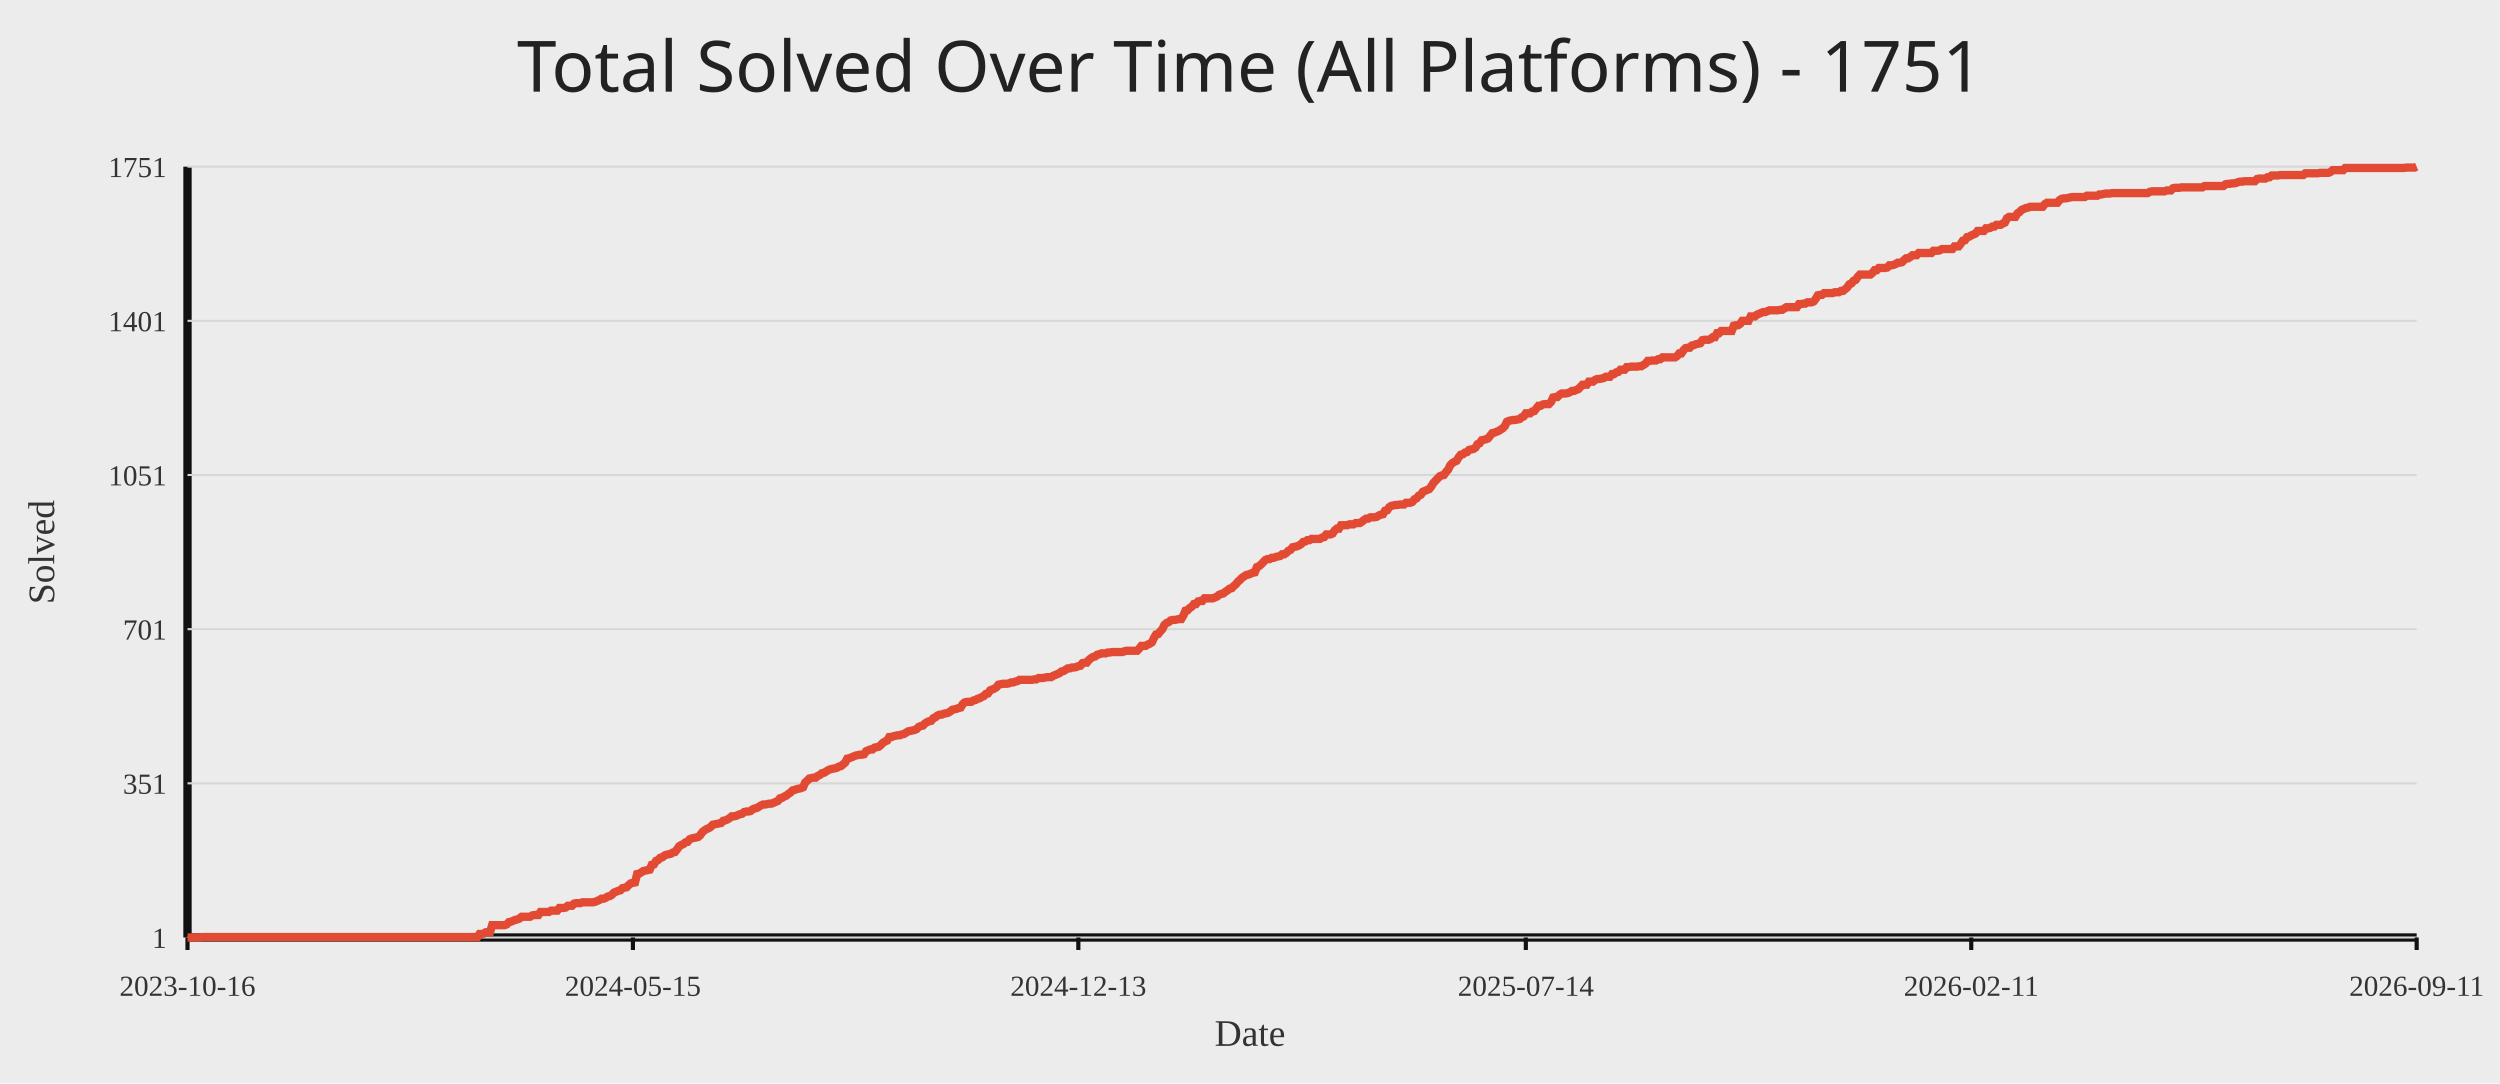
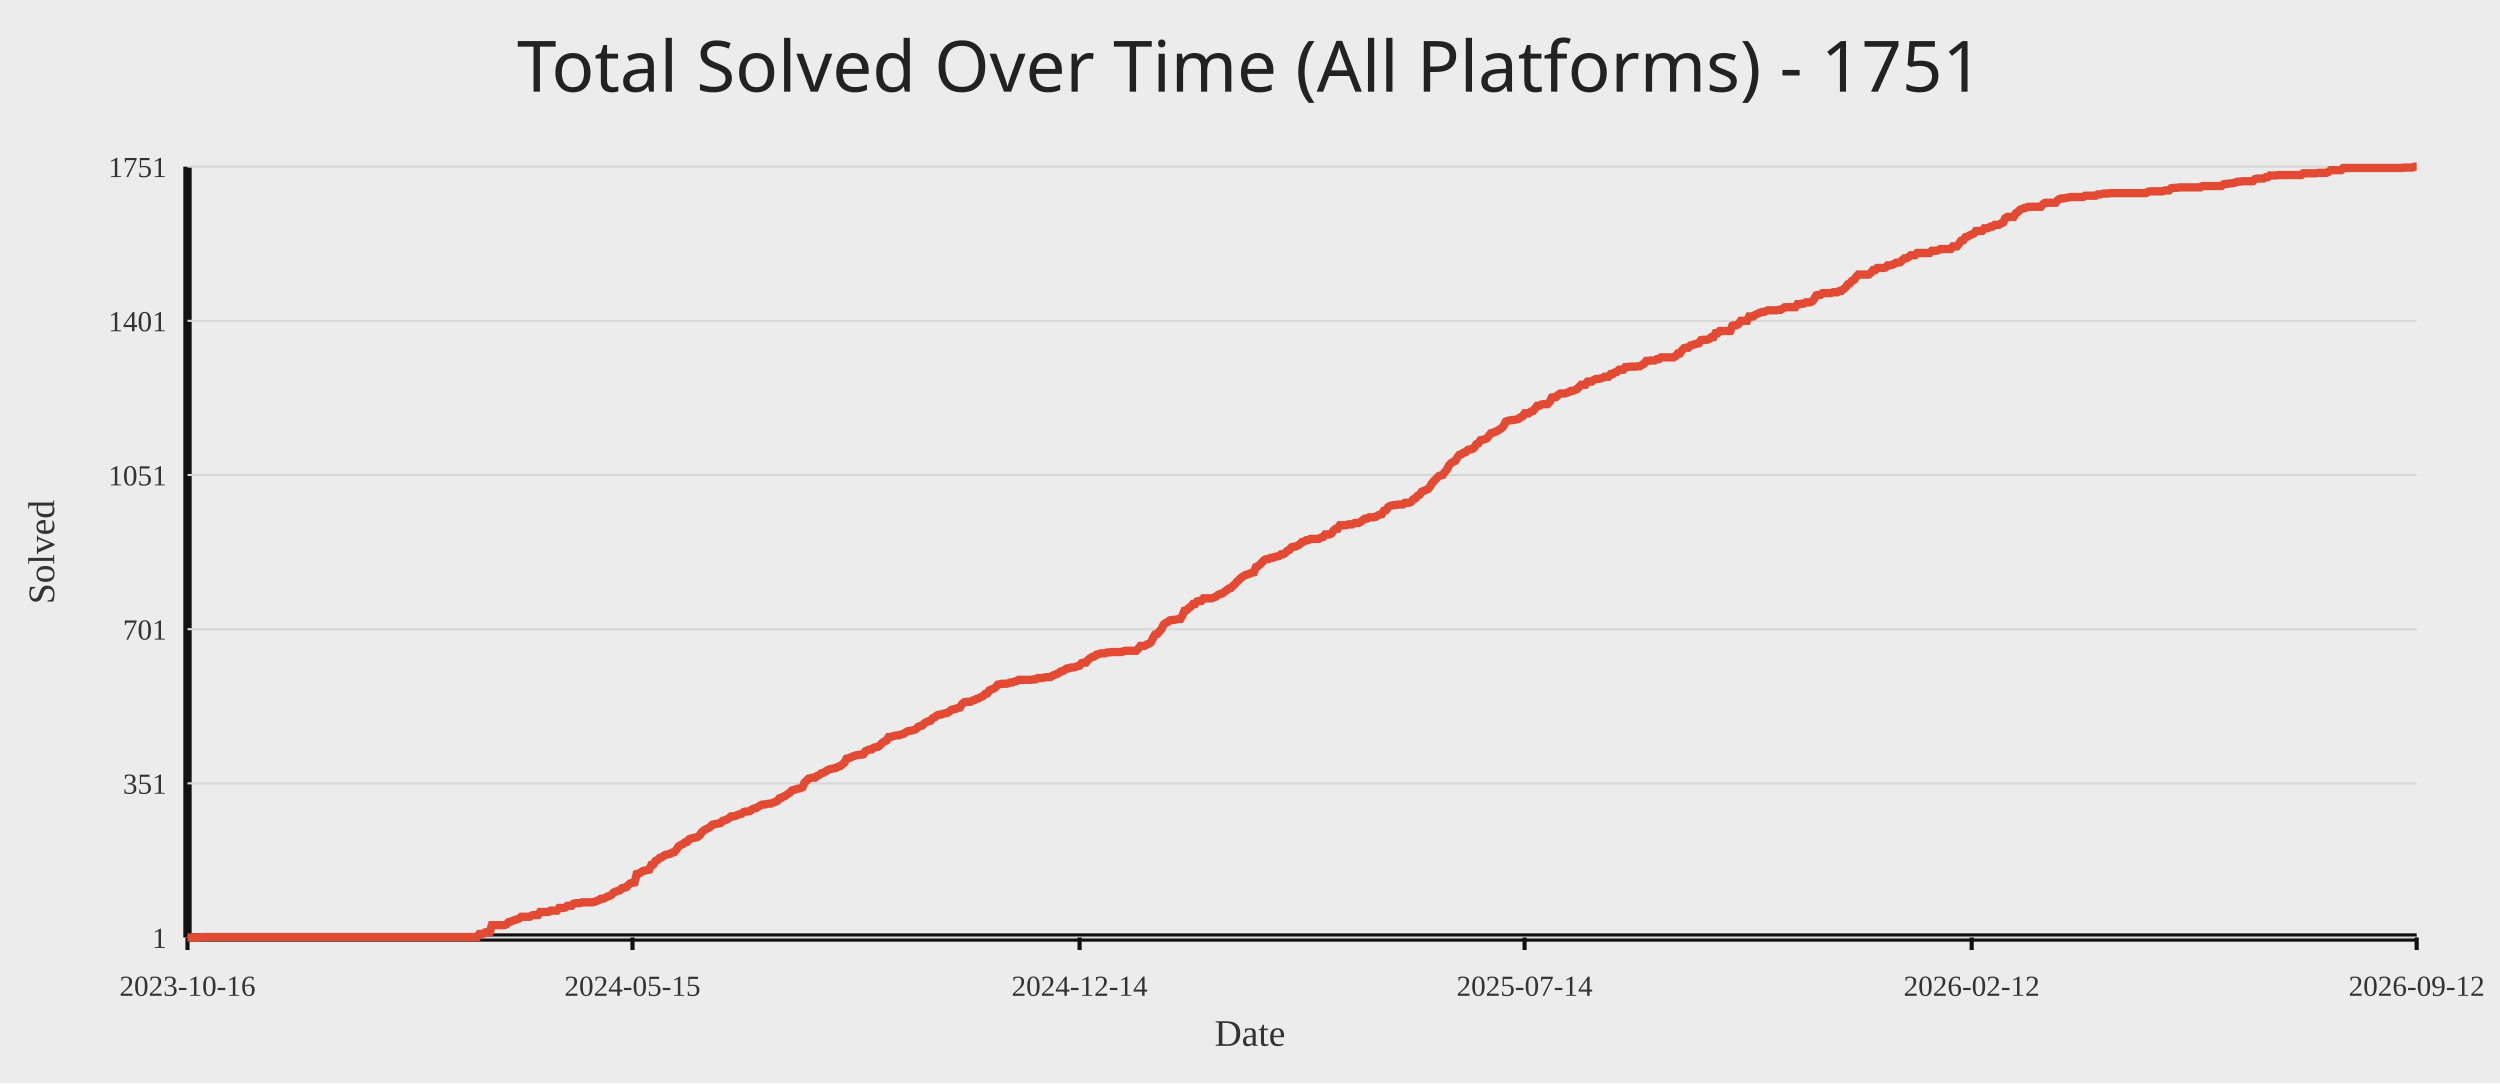
<svg xmlns="http://www.w3.org/2000/svg" width="1200" height="520">
  <rect width="100%" height="100%" fill="#ececec" />
  <text x="50%" y="44" text-anchor="middle" fill="#222" font-size="34" font-family="Comic Sans MS, Segoe UI">Total Solved Over Time (All Platforms) - 1751</text>
  <line x1="90" y1="450" x2="1160" y2="450" stroke="#111" stroke-width="4" />
  <line x1="90" y1="80" x2="90" y2="450" stroke="#111" stroke-width="4" />
  <line x1="90" y1="450.00" x2="1160" y2="450.00" stroke="#d7d7d7" stroke-width="1" />
  <text x="80" y="455.00" text-anchor="end" fill="#333" font-size="14">1</text>
  <line x1="90" y1="376.00" x2="1160" y2="376.00" stroke="#d7d7d7" stroke-width="1" />
  <text x="80" y="381.00" text-anchor="end" fill="#333" font-size="14">351</text>
  <line x1="90" y1="302.00" x2="1160" y2="302.00" stroke="#d7d7d7" stroke-width="1" />
  <text x="80" y="307.00" text-anchor="end" fill="#333" font-size="14">701</text>
  <line x1="90" y1="228.00" x2="1160" y2="228.00" stroke="#d7d7d7" stroke-width="1" />
  <text x="80" y="233.00" text-anchor="end" fill="#333" font-size="14">1051</text>
  <line x1="90" y1="154.00" x2="1160" y2="154.00" stroke="#d7d7d7" stroke-width="1" />
  <text x="80" y="159.00" text-anchor="end" fill="#333" font-size="14">1401</text>
  <line x1="90" y1="80.00" x2="1160" y2="80.00" stroke="#d7d7d7" stroke-width="1" />
  <text x="80" y="85.00" text-anchor="end" fill="#333" font-size="14">1751</text>
  <line x1="90.00" y1="450" x2="90.00" y2="456" stroke="#111" stroke-width="2" />
  <text x="90.00" y="478" text-anchor="middle" fill="#333" font-size="14">2023-10-16</text>
-   <line x1="303.80" y1="450" x2="303.80" y2="456" stroke="#111" stroke-width="2" />
-   <text x="303.80" y="478" text-anchor="middle" fill="#333" font-size="14">2024-05-15</text>
-   <line x1="517.60" y1="450" x2="517.60" y2="456" stroke="#111" stroke-width="2" />
-   <text x="517.60" y="478" text-anchor="middle" fill="#333" font-size="14">2024-12-13</text>
-   <line x1="732.40" y1="450" x2="732.40" y2="456" stroke="#111" stroke-width="2" />
-   <text x="732.40" y="478" text-anchor="middle" fill="#333" font-size="14">2025-07-14</text>
-   <line x1="946.20" y1="450" x2="946.20" y2="456" stroke="#111" stroke-width="2" />
-   <text x="946.20" y="478" text-anchor="middle" fill="#333" font-size="14">2026-02-11</text>
+   <line x1="303.60" y1="450" x2="303.60" y2="456" stroke="#111" stroke-width="2" />
+   <text x="303.60" y="478" text-anchor="middle" fill="#333" font-size="14">2024-05-15</text>
+   <line x1="518.20" y1="450" x2="518.20" y2="456" stroke="#111" stroke-width="2" />
+   <text x="518.20" y="478" text-anchor="middle" fill="#333" font-size="14">2024-12-14</text>
+   <line x1="731.80" y1="450" x2="731.80" y2="456" stroke="#111" stroke-width="2" />
+   <text x="731.80" y="478" text-anchor="middle" fill="#333" font-size="14">2025-07-14</text>
+   <line x1="946.40" y1="450" x2="946.40" y2="456" stroke="#111" stroke-width="2" />
+   <text x="946.40" y="478" text-anchor="middle" fill="#333" font-size="14">2026-02-12</text>
  <line x1="1160.00" y1="450" x2="1160.00" y2="456" stroke="#111" stroke-width="2" />
-   <text x="1160.00" y="478" text-anchor="middle" fill="#333" font-size="14">2026-09-11</text>
-   <polyline fill="none" stroke="#e24a33" stroke-width="4" points="90.00,450.00 91.01,450.00 92.02,450.00 93.03,450.00 94.03,450.00 95.04,450.00 96.05,450.00 97.06,449.79 98.07,449.79 99.08,449.79 100.08,449.79 101.09,449.79 102.10,449.79 103.11,449.79 104.12,449.79 105.13,449.79 106.14,449.79 107.14,449.79 108.15,449.79 109.16,449.79 110.17,449.79 111.18,449.79 112.19,449.79 113.20,449.79 114.20,449.79 115.21,449.79 116.22,449.79 117.23,449.79 118.24,449.79 119.25,449.79 120.25,449.79 121.26,449.79 122.27,449.79 123.28,449.79 124.29,449.79 125.30,449.79 126.31,449.79 127.31,449.79 128.32,449.79 129.33,449.79 130.34,449.79 131.35,449.79 132.36,449.79 133.36,449.79 134.37,449.79 135.38,449.79 136.39,449.79 137.40,449.79 138.41,449.79 139.42,449.79 140.42,449.79 141.43,449.79 142.44,449.79 143.45,449.79 144.46,449.79 145.47,449.79 146.48,449.79 147.48,449.79 148.49,449.79 149.50,449.79 150.51,449.79 151.52,449.79 152.53,449.79 153.53,449.79 154.54,449.79 155.55,449.79 156.56,449.79 157.57,449.79 158.58,449.79 159.59,449.79 160.59,449.79 161.60,449.79 162.61,449.79 163.62,449.79 164.63,449.79 165.64,449.79 166.64,449.79 167.65,449.79 168.66,449.79 169.67,449.79 170.68,449.79 171.69,449.79 172.70,449.79 173.70,449.79 174.71,449.79 175.72,449.79 176.73,449.79 177.74,449.79 178.75,449.79 179.75,449.79 180.76,449.79 181.77,449.79 182.78,449.79 183.79,449.79 184.80,449.79 185.81,449.79 186.81,449.79 187.82,449.79 188.83,449.79 189.84,449.79 190.85,449.79 191.86,449.79 192.87,449.79 193.87,449.79 194.88,449.79 195.89,449.79 196.90,449.79 197.91,449.79 198.92,449.79 199.92,449.79 200.93,449.79 201.94,449.79 202.95,449.79 203.96,449.79 204.97,449.79 205.98,449.79 206.98,449.79 207.99,449.79 209.00,449.79 210.01,449.79 211.02,449.79 212.03,449.79 213.03,449.79 214.04,449.79 215.05,449.79 216.06,449.79 217.07,449.79 218.08,449.79 219.09,449.79 220.09,449.79 221.10,449.79 222.11,449.79 223.12,449.79 224.13,449.79 225.14,449.79 226.15,449.79 227.15,449.79 228.16,449.79 229.17,449.79 230.18,448.31 231.19,448.31 232.20,448.10 233.20,447.46 234.21,447.46 235.22,447.46 236.23,444.08 237.24,444.08 238.25,444.08 239.26,444.08 240.26,444.08 241.27,444.08 242.28,444.08 243.29,443.66 244.30,442.60 245.31,442.39 246.31,441.97 247.32,441.54 248.33,441.33 249.34,440.91 250.35,440.06 251.36,440.06 252.37,440.06 253.37,440.06 254.38,440.06 255.39,439.43 256.40,439.22 257.41,439.22 258.42,439.22 259.43,437.74 260.43,437.74 261.44,437.74 262.45,437.74 263.46,437.74 264.47,437.10 265.48,437.10 266.48,437.10 267.49,437.10 268.50,435.83 269.51,435.83 270.52,435.83 271.53,435.62 272.54,434.78 273.54,434.78 274.55,434.78 275.56,433.72 276.57,433.51 277.58,433.51 278.59,433.51 279.59,433.09 280.60,433.09 281.61,433.09 282.62,433.09 283.63,433.09 284.64,433.09 285.65,432.87 286.65,432.45 287.66,432.03 288.67,431.39 289.68,431.39 290.69,430.97 291.70,430.34 292.70,430.13 293.71,429.49 294.72,428.43 295.73,428.01 296.74,427.59 297.75,427.38 298.76,426.32 299.76,426.11 300.77,425.90 301.78,424.84 302.79,423.99 303.80,423.78 304.81,423.57 305.82,419.55 306.82,419.34 307.83,418.71 308.84,418.07 309.85,417.86 310.86,417.65 311.87,417.44 312.87,415.11 313.88,414.90 314.89,413.21 315.90,412.79 316.91,411.73 317.92,411.52 318.93,410.67 319.93,410.25 320.94,410.04 321.95,409.83 322.96,409.19 323.97,408.98 324.98,407.71 325.98,406.23 326.99,405.60 328.00,405.18 329.01,404.33 330.02,404.12 331.03,402.85 332.04,402.43 333.04,402.22 334.05,402.01 335.06,401.79 336.07,400.95 337.08,399.47 338.09,398.62 339.10,397.99 340.10,397.57 341.11,396.93 342.12,395.87 343.13,395.66 344.14,395.45 345.15,395.24 346.15,395.03 347.16,393.97 348.17,393.76 349.18,393.34 350.19,392.70 351.20,391.86 352.21,391.86 353.21,391.65 354.22,391.22 355.23,390.80 356.24,390.59 357.25,389.74 358.26,389.53 359.26,389.53 360.27,389.32 361.28,388.47 362.29,388.05 363.30,387.84 364.31,387.21 365.32,386.57 366.32,386.15 367.33,386.15 368.34,385.94 369.35,385.73 370.36,385.73 371.37,385.30 372.38,384.88 373.38,384.46 374.39,383.19 375.40,382.98 376.41,382.34 377.42,381.92 378.43,381.07 379.43,380.44 380.44,379.38 381.45,379.17 382.46,378.75 383.47,378.54 384.48,378.33 385.49,377.90 386.49,375.58 387.50,374.73 388.51,373.67 389.52,373.46 390.53,373.25 391.54,373.25 392.54,372.41 393.55,371.98 394.56,371.14 395.57,370.93 396.58,370.29 397.59,369.66 398.60,369.23 399.60,369.02 400.61,368.81 401.62,368.60 402.63,367.97 403.64,367.75 404.65,366.91 405.66,366.06 406.66,364.16 407.67,363.95 408.68,363.53 409.69,363.10 410.70,362.68 411.71,362.47 412.71,362.26 413.72,362.26 414.73,362.05 415.74,360.57 416.75,360.14 417.76,359.72 418.77,359.72 419.77,358.87 420.78,358.66 421.79,358.45 422.80,357.61 423.81,356.55 424.82,355.91 425.82,355.49 426.83,353.80 427.84,353.80 428.85,353.38 429.86,353.17 430.87,352.95 431.88,352.95 432.88,352.53 433.89,352.32 434.90,351.69 435.91,351.05 436.92,350.84 437.93,350.63 438.93,350.42 439.94,349.99 440.95,348.94 441.96,348.51 442.97,348.30 443.98,347.25 444.99,346.61 445.99,346.19 447.00,345.98 448.01,344.71 449.02,344.29 450.03,343.44 451.04,343.02 452.05,343.02 453.05,342.59 454.06,342.38 455.07,342.17 456.08,341.54 457.09,340.69 458.10,340.48 459.10,340.27 460.11,339.85 461.12,339.63 462.13,337.94 463.14,337.10 464.15,336.89 465.16,336.89 466.16,336.89 467.17,336.25 468.18,336.04 469.19,335.41 470.20,335.19 471.21,334.56 472.21,334.14 473.22,333.08 474.23,332.87 475.24,331.39 476.25,330.97 477.26,330.54 478.27,329.91 479.27,328.64 480.28,328.43 481.29,328.22 482.30,328.22 483.31,328.22 484.32,328.01 485.33,327.58 486.33,327.58 487.34,327.16 488.35,326.95 489.36,326.31 490.37,326.31 491.38,326.31 492.38,326.31 493.39,326.31 494.40,326.31 495.41,326.31 496.42,326.10 497.43,326.10 498.44,325.47 499.44,325.47 500.45,325.47 501.46,325.26 502.47,325.05 503.48,325.05 504.49,325.05 505.49,324.41 506.50,323.99 507.51,323.57 508.52,323.14 509.53,322.30 510.54,322.09 511.55,321.45 512.55,320.82 513.56,320.82 514.57,320.39 515.58,320.39 516.59,320.18 517.60,319.76 518.61,319.55 519.61,318.28 520.62,318.07 521.63,318.07 522.64,316.80 523.65,315.95 524.66,315.32 525.66,315.11 526.67,314.26 527.68,314.05 528.69,313.63 529.70,313.63 530.71,313.63 531.72,313.21 532.72,313.21 533.73,312.99 534.74,312.99 535.75,312.99 536.76,312.99 537.77,312.99 538.77,312.99 539.78,312.57 540.79,312.36 541.80,312.36 542.81,312.36 543.82,312.36 544.83,312.36 545.83,312.36 546.84,311.30 547.85,310.03 548.86,310.03 549.87,310.03 550.88,309.40 551.89,308.98 552.89,308.34 553.90,306.23 554.91,304.54 555.92,304.33 556.93,303.06 557.94,302.00 558.94,299.89 559.95,299.04 560.96,298.62 561.97,297.77 562.98,297.56 563.99,297.56 565.00,297.35 566.00,297.14 567.01,297.14 568.02,295.45 569.03,293.12 570.04,292.91 571.05,291.85 572.05,291.22 573.06,289.95 574.07,289.95 575.08,288.68 576.09,288.47 577.10,288.47 578.11,287.20 579.11,287.20 580.12,287.20 581.13,287.20 582.14,287.20 583.15,286.78 584.16,286.35 585.16,285.51 586.17,285.09 587.18,284.87 588.19,284.03 589.20,283.39 590.21,282.55 591.22,282.34 592.22,281.28 593.23,280.43 594.24,279.17 595.25,278.32 596.26,277.26 597.27,276.63 598.28,275.99 599.28,275.78 600.29,275.36 601.30,274.94 602.31,274.73 603.32,272.19 604.33,271.77 605.33,270.92 606.34,269.86 607.35,268.81 608.36,268.38 609.37,268.38 610.38,267.75 611.39,267.75 612.39,267.33 613.40,267.11 614.41,266.90 615.42,266.06 616.43,266.06 617.44,265.42 618.44,264.37 619.45,263.94 620.46,262.67 621.47,262.46 622.48,262.25 623.49,261.83 624.50,261.19 625.50,260.14 626.51,259.93 627.52,259.29 628.53,259.29 629.54,258.66 630.55,258.66 631.56,258.66 632.56,258.66 633.57,258.66 634.58,258.02 635.59,257.81 636.60,256.54 637.61,256.54 638.61,256.54 639.62,256.12 640.63,254.64 641.64,253.79 642.65,253.79 643.66,252.10 644.67,252.10 645.67,252.10 646.68,252.10 647.69,251.68 648.70,251.68 649.71,251.68 650.72,251.05 651.72,251.05 652.73,251.05 653.74,250.41 654.75,249.57 655.76,248.93 656.77,248.93 657.78,248.30 658.78,248.30 659.79,248.30 660.80,248.09 661.81,247.45 662.82,247.03 663.83,246.82 664.84,245.13 665.84,244.91 666.85,243.43 667.86,242.80 668.87,242.59 669.88,242.38 670.89,242.38 671.89,242.17 672.90,242.17 673.91,242.17 674.92,241.32 675.93,241.32 676.94,241.32 677.95,240.90 678.95,239.63 679.96,239.21 680.97,237.94 681.98,237.51 682.99,236.03 684.00,235.61 685.00,235.19 686.01,234.77 687.02,233.50 688.03,231.81 689.04,230.75 690.05,229.69 691.06,228.63 692.06,228.21 693.07,228.00 694.08,226.52 695.09,225.46 696.10,223.35 697.11,222.29 698.11,221.66 699.12,221.23 700.13,219.54 701.14,218.27 702.15,218.06 703.16,217.22 704.17,217.01 705.17,215.95 706.18,215.74 707.19,215.53 708.20,214.89 709.21,213.20 710.22,212.78 711.23,211.30 712.23,211.09 713.24,210.87 714.25,210.45 715.26,209.18 716.27,207.91 717.28,207.70 718.28,207.28 719.29,206.86 720.30,206.22 721.31,205.59 722.32,204.53 723.33,202.42 724.34,201.99 725.34,201.78 726.35,201.57 727.36,201.57 728.37,201.36 729.38,201.15 730.39,200.30 731.39,199.88 732.40,198.40 733.41,198.40 734.42,198.40 735.43,197.55 736.44,197.34 737.45,196.07 738.45,194.81 739.46,194.81 740.47,194.17 741.48,193.96 742.49,193.96 743.50,193.96 744.51,192.90 745.51,190.79 746.52,190.58 747.53,190.58 748.54,189.52 749.55,188.89 750.56,188.89 751.56,188.89 752.57,188.67 753.58,188.25 754.59,187.62 755.60,187.62 756.61,187.19 757.62,186.77 758.62,185.71 759.63,184.66 760.64,184.66 761.65,184.66 762.66,183.18 763.67,183.18 764.67,183.18 765.68,182.33 766.69,181.91 767.70,181.91 768.71,181.70 769.72,181.49 770.73,180.85 771.73,180.85 772.74,180.85 773.75,179.58 774.76,179.58 775.77,178.74 776.78,178.53 777.79,177.47 778.79,177.47 779.80,177.47 780.81,176.20 781.82,176.20 782.83,175.99 783.84,175.99 784.84,175.99 785.85,175.99 786.86,175.78 787.87,175.78 788.88,175.14 789.89,174.51 790.90,173.24 791.90,173.24 792.91,173.03 793.92,173.03 794.93,173.03 795.94,172.39 796.95,172.39 797.95,171.55 798.96,171.55 799.97,171.55 800.98,171.55 801.99,171.55 803.00,171.55 804.01,171.55 805.01,170.91 806.02,169.65 807.03,169.65 808.04,168.17 809.05,167.11 810.06,166.90 811.07,166.90 812.07,165.84 813.08,165.63 814.09,165.21 815.10,164.99 816.11,164.78 817.12,163.30 818.12,163.09 819.13,163.09 820.14,163.09 821.15,162.67 822.16,161.82 823.17,161.82 824.18,159.92 825.18,159.92 826.19,158.86 827.20,158.86 828.21,158.86 829.22,158.86 830.23,158.86 831.23,158.86 832.24,156.33 833.25,156.11 834.26,156.11 835.27,155.48 836.28,154.00 837.29,154.00 838.29,154.00 839.30,154.00 840.31,151.89 841.32,151.89 842.33,151.89 843.34,151.04 844.34,150.62 845.35,150.19 846.36,149.77 847.37,149.77 848.38,149.35 849.39,148.93 850.40,148.93 851.40,148.93 852.41,148.93 853.42,148.93 854.43,148.71 855.44,148.71 856.45,148.08 857.46,147.45 858.46,147.45 859.47,147.45 860.48,147.45 861.49,147.45 862.50,147.45 863.51,145.97 864.51,145.97 865.52,145.75 866.53,145.75 867.54,145.12 868.55,145.12 869.56,145.12 870.57,144.70 871.57,143.43 872.58,141.74 873.59,141.53 874.60,141.53 875.61,140.68 876.62,140.68 877.62,140.68 878.63,140.68 879.64,140.68 880.65,140.26 881.66,140.26 882.67,140.26 883.68,139.62 884.68,139.62 885.69,138.78 886.70,137.93 887.71,136.45 888.72,136.03 889.73,134.76 890.74,134.34 891.74,132.86 892.75,131.80 893.76,131.80 894.77,131.80 895.78,131.80 896.79,131.80 897.79,131.80 898.80,130.95 899.81,129.69 900.82,129.69 901.83,128.63 902.84,128.63 903.85,128.63 904.85,128.63 905.86,128.42 906.87,127.36 907.88,127.36 908.89,127.15 909.90,126.73 910.90,126.09 911.91,126.09 912.92,125.88 913.93,124.82 914.94,123.98 915.95,123.98 916.96,123.34 917.96,122.50 918.97,122.50 919.98,122.50 920.99,121.44 922.00,121.44 923.01,121.44 924.02,121.44 925.02,121.44 926.03,121.44 927.04,121.44 928.05,120.38 929.06,120.38 930.07,120.38 931.07,120.17 932.08,119.54 933.09,119.54 934.10,119.54 935.11,119.54 936.12,119.54 937.13,119.54 938.13,118.27 939.14,118.27 940.15,118.27 941.16,117.00 942.17,115.52 943.18,115.31 944.18,113.83 945.19,113.62 946.20,112.98 947.21,112.56 948.22,112.14 949.23,110.87 950.24,110.87 951.24,110.87 952.25,110.87 953.26,109.60 954.27,109.60 955.28,109.39 956.29,108.75 957.30,108.75 958.30,107.91 959.31,107.91 960.32,107.91 961.33,107.27 962.34,106.85 963.35,104.74 964.35,104.10 965.36,104.10 966.37,104.10 967.38,104.10 968.39,102.41 969.40,101.78 970.41,100.72 971.41,100.30 972.42,99.87 973.43,99.66 974.44,99.24 975.45,99.24 976.46,99.24 977.46,99.24 978.47,99.24 979.48,99.24 980.49,99.24 981.50,97.97 982.51,97.34 983.52,97.34 984.52,97.34 985.53,97.34 986.54,97.34 987.55,97.34 988.56,96.07 989.57,95.43 990.57,95.22 991.58,95.22 992.59,95.01 993.60,94.80 994.61,94.59 995.62,94.59 996.63,94.59 997.63,94.59 998.64,94.59 999.65,94.59 1000.66,94.59 1001.67,93.95 1002.68,93.95 1003.69,93.95 1004.69,93.95 1005.70,93.95 1006.71,93.95 1007.72,93.32 1008.73,93.32 1009.74,93.11 1010.74,92.90 1011.75,92.90 1012.76,92.90 1013.77,92.69 1014.78,92.69 1015.79,92.69 1016.80,92.69 1017.80,92.69 1018.81,92.69 1019.82,92.69 1020.83,92.69 1021.84,92.69 1022.85,92.69 1023.85,92.69 1024.86,92.69 1025.87,92.69 1026.88,92.69 1027.89,92.69 1028.90,92.69 1029.91,92.69 1030.91,92.69 1031.92,92.05 1032.93,91.84 1033.94,91.84 1034.95,91.84 1035.96,91.84 1036.97,91.84 1037.97,91.84 1038.98,91.84 1039.99,91.42 1041.00,91.42 1042.01,91.42 1043.02,90.36 1044.02,90.15 1045.03,90.15 1046.04,90.15 1047.05,89.94 1048.06,89.94 1049.07,89.94 1050.08,89.94 1051.08,89.94 1052.09,89.94 1053.10,89.94 1054.11,89.94 1055.12,89.94 1056.13,89.94 1057.13,89.94 1058.14,89.30 1059.15,89.30 1060.16,89.30 1061.17,89.30 1062.18,89.30 1063.19,89.30 1064.19,89.30 1065.20,89.30 1066.21,89.30 1067.22,89.30 1068.23,88.46 1069.24,88.25 1070.25,88.25 1071.25,88.03 1072.26,88.03 1073.27,87.82 1074.28,87.40 1075.29,87.19 1076.30,87.19 1077.30,86.98 1078.31,86.98 1079.32,86.98 1080.33,86.98 1081.34,86.98 1082.35,86.98 1083.36,85.92 1084.36,85.71 1085.37,85.71 1086.38,85.71 1087.39,85.71 1088.40,85.07 1089.41,85.07 1090.41,84.23 1091.42,84.23 1092.43,84.23 1093.44,84.23 1094.45,84.02 1095.46,84.02 1096.47,84.02 1097.47,84.02 1098.48,84.02 1099.49,84.02 1100.50,84.02 1101.51,84.02 1102.52,84.02 1103.52,84.02 1104.53,84.02 1105.54,84.02 1106.55,83.17 1107.56,83.17 1108.57,83.17 1109.58,83.17 1110.58,83.17 1111.59,83.17 1112.60,83.17 1113.61,82.96 1114.62,82.96 1115.63,82.96 1116.64,82.96 1117.64,82.96 1118.65,82.54 1119.66,81.69 1120.67,81.69 1121.68,81.69 1122.69,81.69 1123.69,81.69 1124.70,81.69 1125.71,80.63 1126.72,80.63 1127.73,80.63 1128.74,80.63 1129.75,80.63 1130.75,80.63 1131.76,80.63 1132.77,80.63 1133.78,80.63 1134.79,80.63 1135.80,80.63 1136.80,80.63 1137.81,80.63 1138.82,80.63 1139.83,80.63 1140.84,80.63 1141.85,80.63 1142.86,80.63 1143.86,80.63 1144.87,80.63 1145.88,80.63 1146.89,80.63 1147.90,80.63 1148.91,80.63 1149.92,80.63 1150.92,80.63 1151.93,80.63 1152.94,80.63 1153.95,80.63 1154.96,80.42 1155.97,80.42 1156.97,80.42 1157.98,80.42 1158.99,80.42 1160.00,80.00" />
+   <text x="1160.00" y="478" text-anchor="middle" fill="#333" font-size="14">2026-09-12</text>
+   <polyline fill="none" stroke="#e24a33" stroke-width="4" points="90.00,450.00 91.01,450.00 92.02,450.00 93.02,450.00 94.03,450.00 95.04,450.00 96.05,450.00 97.05,449.79 98.06,449.79 99.07,449.79 100.08,449.79 101.08,449.79 102.09,449.79 103.10,449.79 104.11,449.79 105.11,449.79 106.12,449.79 107.13,449.79 108.14,449.79 109.14,449.79 110.15,449.79 111.16,449.79 112.17,449.79 113.17,449.79 114.18,449.79 115.19,449.79 116.20,449.79 117.20,449.79 118.21,449.79 119.22,449.79 120.23,449.79 121.23,449.79 122.24,449.79 123.25,449.79 124.26,449.79 125.26,449.79 126.27,449.79 127.28,449.79 128.29,449.79 129.29,449.79 130.30,449.79 131.31,449.79 132.32,449.79 133.32,449.79 134.33,449.79 135.34,449.79 136.35,449.79 137.35,449.79 138.36,449.79 139.37,449.79 140.38,449.79 141.38,449.79 142.39,449.79 143.40,449.79 144.41,449.79 145.41,449.79 146.42,449.79 147.43,449.79 148.44,449.79 149.44,449.79 150.45,449.79 151.46,449.79 152.47,449.79 153.47,449.79 154.48,449.79 155.49,449.79 156.50,449.79 157.50,449.79 158.51,449.79 159.52,449.79 160.53,449.79 161.53,449.79 162.54,449.79 163.55,449.79 164.56,449.79 165.56,449.79 166.57,449.79 167.58,449.79 168.59,449.79 169.60,449.79 170.60,449.79 171.61,449.79 172.62,449.79 173.63,449.79 174.63,449.79 175.64,449.79 176.65,449.79 177.66,449.79 178.66,449.79 179.67,449.79 180.68,449.79 181.69,449.79 182.69,449.79 183.70,449.79 184.71,449.79 185.72,449.79 186.72,449.79 187.73,449.79 188.74,449.79 189.75,449.79 190.75,449.79 191.76,449.79 192.77,449.79 193.78,449.79 194.78,449.79 195.79,449.79 196.80,449.79 197.81,449.79 198.81,449.79 199.82,449.79 200.83,449.79 201.84,449.79 202.84,449.79 203.85,449.79 204.86,449.79 205.87,449.79 206.87,449.79 207.88,449.79 208.89,449.79 209.90,449.79 210.90,449.79 211.91,449.79 212.92,449.79 213.93,449.79 214.93,449.79 215.94,449.79 216.95,449.79 217.96,449.79 218.96,449.79 219.97,449.79 220.98,449.79 221.99,449.79 222.99,449.79 224.00,449.79 225.01,449.79 226.02,449.79 227.02,449.79 228.03,449.79 229.04,449.79 230.05,448.31 231.05,448.31 232.06,448.10 233.07,447.46 234.08,447.46 235.08,447.46 236.09,444.08 237.10,444.08 238.11,444.08 239.11,444.08 240.12,444.08 241.13,444.08 242.14,444.08 243.15,443.66 244.15,442.60 245.16,442.39 246.17,441.97 247.18,441.54 248.18,441.33 249.19,440.91 250.20,440.06 251.21,440.06 252.21,440.06 253.22,440.06 254.23,440.06 255.24,439.43 256.24,439.22 257.25,439.22 258.26,439.22 259.27,437.74 260.27,437.74 261.28,437.74 262.29,437.74 263.30,437.74 264.30,437.10 265.31,437.10 266.32,437.10 267.33,437.10 268.33,435.83 269.34,435.83 270.35,435.83 271.36,435.62 272.36,434.78 273.37,434.78 274.38,434.78 275.39,433.72 276.39,433.51 277.40,433.51 278.41,433.51 279.42,433.09 280.42,433.09 281.43,433.09 282.44,433.09 283.45,433.09 284.45,433.09 285.46,432.87 286.47,432.45 287.48,432.03 288.48,431.39 289.49,431.39 290.50,430.97 291.51,430.34 292.51,430.13 293.52,429.49 294.53,428.43 295.54,428.01 296.54,427.59 297.55,427.38 298.56,426.32 299.57,426.11 300.57,425.90 301.58,424.84 302.59,423.99 303.60,423.78 304.60,423.57 305.61,419.55 306.62,419.34 307.63,418.71 308.63,418.07 309.64,417.86 310.65,417.65 311.66,417.44 312.66,415.11 313.67,414.90 314.68,413.21 315.69,412.79 316.69,411.73 317.70,411.52 318.71,410.67 319.72,410.25 320.73,410.04 321.73,409.83 322.74,409.19 323.75,408.98 324.76,407.71 325.76,406.23 326.77,405.60 327.78,405.18 328.79,404.33 329.79,404.12 330.80,402.85 331.81,402.43 332.82,402.22 333.82,402.01 334.83,401.79 335.84,400.95 336.85,399.47 337.85,398.62 338.86,397.99 339.87,397.57 340.88,396.93 341.88,395.87 342.89,395.66 343.90,395.45 344.91,395.24 345.91,395.03 346.92,393.97 347.93,393.76 348.94,393.34 349.94,392.70 350.95,391.86 351.96,391.86 352.97,391.65 353.97,391.22 354.98,390.80 355.99,390.59 357.00,389.74 358.00,389.53 359.01,389.53 360.02,389.32 361.03,388.47 362.03,388.05 363.04,387.84 364.05,387.21 365.06,386.57 366.06,386.15 367.07,386.15 368.08,385.94 369.09,385.73 370.09,385.73 371.10,385.30 372.11,384.88 373.12,384.46 374.12,383.19 375.13,382.98 376.14,382.34 377.15,381.92 378.15,381.07 379.16,380.44 380.17,379.38 381.18,379.17 382.18,378.75 383.19,378.54 384.20,378.33 385.21,377.90 386.21,375.58 387.22,374.73 388.23,373.67 389.24,373.46 390.24,373.25 391.25,373.25 392.26,372.41 393.27,371.98 394.27,371.14 395.28,370.93 396.29,370.29 397.30,369.66 398.31,369.23 399.31,369.02 400.32,368.81 401.33,368.60 402.34,367.97 403.34,367.75 404.35,366.91 405.36,366.06 406.37,364.16 407.37,363.95 408.38,363.53 409.39,363.10 410.40,362.68 411.40,362.47 412.41,362.26 413.42,362.26 414.43,362.05 415.43,360.57 416.44,360.14 417.45,359.72 418.46,359.72 419.46,358.87 420.47,358.66 421.48,358.45 422.49,357.61 423.49,356.55 424.50,355.91 425.51,355.49 426.52,353.80 427.52,353.80 428.53,353.38 429.54,353.17 430.55,352.95 431.55,352.95 432.56,352.53 433.57,352.32 434.58,351.69 435.58,351.05 436.59,350.84 437.60,350.63 438.61,350.42 439.61,349.99 440.62,348.94 441.63,348.51 442.64,348.30 443.64,347.25 444.65,346.61 445.66,346.19 446.67,345.98 447.67,344.71 448.68,344.29 449.69,343.44 450.70,343.02 451.70,343.02 452.71,342.59 453.72,342.38 454.73,342.17 455.73,341.54 456.74,340.69 457.75,340.48 458.76,340.27 459.76,339.85 460.77,339.63 461.78,337.94 462.79,337.10 463.79,336.89 464.80,336.89 465.81,336.89 466.82,336.25 467.82,336.04 468.83,335.41 469.84,335.19 470.85,334.56 471.85,334.14 472.86,333.08 473.87,332.87 474.88,331.39 475.89,330.97 476.89,330.54 477.90,329.91 478.91,328.64 479.92,328.43 480.92,328.22 481.93,328.22 482.94,328.22 483.95,328.01 484.95,327.58 485.96,327.58 486.97,327.16 487.98,326.95 488.98,326.31 489.99,326.31 491.00,326.31 492.01,326.31 493.01,326.31 494.02,326.31 495.03,326.31 496.04,326.10 497.04,326.10 498.05,325.47 499.06,325.47 500.07,325.47 501.07,325.26 502.08,325.05 503.09,325.05 504.10,325.05 505.10,324.41 506.11,323.99 507.12,323.57 508.13,323.14 509.13,322.30 510.14,322.09 511.15,321.45 512.16,320.82 513.16,320.82 514.17,320.39 515.18,320.39 516.19,320.18 517.19,319.76 518.20,319.55 519.21,318.28 520.22,318.07 521.22,318.07 522.23,316.80 523.24,315.95 524.25,315.32 525.25,315.11 526.26,314.26 527.27,314.05 528.28,313.63 529.28,313.63 530.29,313.63 531.30,313.21 532.31,313.21 533.31,312.99 534.32,312.99 535.33,312.99 536.34,312.99 537.34,312.99 538.35,312.99 539.36,312.57 540.37,312.36 541.37,312.36 542.38,312.36 543.39,312.36 544.40,312.36 545.40,312.36 546.41,311.30 547.42,310.03 548.43,310.03 549.44,310.03 550.44,309.40 551.45,308.98 552.46,308.34 553.47,306.23 554.47,304.54 555.48,304.33 556.49,303.06 557.50,302.00 558.50,299.89 559.51,299.04 560.52,298.62 561.53,297.77 562.53,297.56 563.54,297.56 564.55,297.35 565.56,297.14 566.56,297.14 567.57,295.45 568.58,293.12 569.59,292.91 570.59,291.85 571.60,291.22 572.61,289.95 573.62,289.95 574.62,288.68 575.63,288.47 576.64,288.47 577.65,287.20 578.65,287.20 579.66,287.20 580.67,287.20 581.68,287.20 582.68,286.78 583.69,286.35 584.70,285.51 585.71,285.09 586.71,284.87 587.72,284.03 588.73,283.39 589.74,282.55 590.74,282.34 591.75,281.28 592.76,280.43 593.77,279.17 594.77,278.32 595.78,277.26 596.79,276.63 597.80,275.99 598.80,275.78 599.81,275.36 600.82,274.94 601.83,274.73 602.83,272.19 603.84,271.77 604.85,270.92 605.86,269.86 606.86,268.81 607.87,268.38 608.88,268.38 609.89,267.75 610.89,267.75 611.90,267.33 612.91,267.11 613.92,266.90 614.92,266.06 615.93,266.06 616.94,265.42 617.95,264.37 618.95,263.94 619.96,262.67 620.97,262.46 621.98,262.25 622.98,261.83 623.99,261.19 625.00,260.14 626.01,259.93 627.02,259.29 628.02,259.29 629.03,258.66 630.04,258.66 631.05,258.66 632.05,258.66 633.06,258.66 634.07,258.02 635.08,257.81 636.08,256.54 637.09,256.54 638.10,256.54 639.11,256.12 640.11,254.64 641.12,253.79 642.13,253.79 643.14,252.10 644.14,252.10 645.15,252.10 646.16,252.10 647.17,251.68 648.17,251.68 649.18,251.68 650.19,251.05 651.20,251.05 652.20,251.05 653.21,250.41 654.22,249.57 655.23,248.93 656.23,248.93 657.24,248.30 658.25,248.30 659.26,248.30 660.26,248.09 661.27,247.45 662.28,247.03 663.29,246.82 664.29,245.13 665.30,244.91 666.31,243.43 667.32,242.80 668.32,242.59 669.33,242.38 670.34,242.38 671.35,242.17 672.35,242.17 673.36,242.17 674.37,241.32 675.38,241.32 676.38,241.32 677.39,240.90 678.40,239.63 679.41,239.21 680.41,237.94 681.42,237.51 682.43,236.03 683.44,235.61 684.44,235.19 685.45,234.77 686.46,233.50 687.47,231.81 688.47,230.75 689.48,229.69 690.49,228.63 691.50,228.21 692.50,228.00 693.51,226.52 694.52,225.46 695.53,223.35 696.53,222.29 697.54,221.66 698.55,221.23 699.56,219.54 700.56,218.27 701.57,218.06 702.58,217.22 703.59,217.01 704.60,215.95 705.60,215.74 706.61,215.53 707.62,214.89 708.63,213.20 709.63,212.78 710.64,211.30 711.65,211.09 712.66,210.87 713.66,210.45 714.67,209.18 715.68,207.91 716.69,207.70 717.69,207.28 718.70,206.86 719.71,206.22 720.72,205.59 721.72,204.53 722.73,202.42 723.74,201.99 724.75,201.78 725.75,201.57 726.76,201.57 727.77,201.36 728.78,201.15 729.78,200.30 730.79,199.88 731.80,198.40 732.81,198.40 733.81,198.40 734.82,197.55 735.83,197.34 736.84,196.07 737.84,194.81 738.85,194.81 739.86,194.17 740.87,193.96 741.87,193.96 742.88,193.96 743.89,192.90 744.90,190.79 745.90,190.58 746.91,190.58 747.92,189.52 748.93,188.89 749.93,188.89 750.94,188.89 751.95,188.67 752.96,188.25 753.96,187.62 754.97,187.62 755.98,187.19 756.99,186.77 757.99,185.71 759.00,184.66 760.01,184.66 761.02,184.66 762.02,183.18 763.03,183.18 764.04,183.18 765.05,182.33 766.05,181.91 767.06,181.91 768.07,181.70 769.08,181.49 770.08,180.85 771.09,180.85 772.10,180.85 773.11,179.58 774.11,179.58 775.12,178.74 776.13,178.53 777.14,177.47 778.15,177.47 779.15,177.47 780.16,176.20 781.17,176.20 782.18,175.99 783.18,175.99 784.19,175.99 785.20,175.99 786.21,175.78 787.21,175.78 788.22,175.14 789.23,174.51 790.24,173.24 791.24,173.24 792.25,173.03 793.26,173.03 794.27,173.03 795.27,172.39 796.28,172.39 797.29,171.55 798.30,171.55 799.30,171.55 800.31,171.55 801.32,171.55 802.33,171.55 803.33,171.55 804.34,170.91 805.35,169.65 806.36,169.65 807.36,168.17 808.37,167.11 809.38,166.90 810.39,166.90 811.39,165.84 812.40,165.63 813.41,165.21 814.42,164.99 815.42,164.78 816.43,163.30 817.44,163.09 818.45,163.09 819.45,163.09 820.46,162.67 821.47,161.82 822.48,161.82 823.48,159.92 824.49,159.92 825.50,158.86 826.51,158.86 827.51,158.86 828.52,158.86 829.53,158.86 830.54,158.86 831.54,156.33 832.55,156.11 833.56,156.11 834.57,155.48 835.57,154.00 836.58,154.00 837.59,154.00 838.60,154.00 839.60,151.89 840.61,151.89 841.62,151.89 842.63,151.04 843.63,150.62 844.64,150.19 845.65,149.77 846.66,149.77 847.66,149.35 848.67,148.93 849.68,148.93 850.69,148.93 851.69,148.93 852.70,148.93 853.71,148.71 854.72,148.71 855.73,148.08 856.73,147.45 857.74,147.45 858.75,147.45 859.76,147.45 860.76,147.45 861.77,147.45 862.78,145.97 863.79,145.97 864.79,145.75 865.80,145.75 866.81,145.12 867.82,145.12 868.82,145.12 869.83,144.70 870.84,143.43 871.85,141.74 872.85,141.53 873.86,141.53 874.87,140.68 875.88,140.68 876.88,140.68 877.89,140.68 878.90,140.68 879.91,140.26 880.91,140.26 881.92,140.26 882.93,139.62 883.94,139.62 884.94,138.78 885.95,137.93 886.96,136.45 887.97,136.03 888.97,134.76 889.98,134.34 890.99,132.86 892.00,131.80 893.00,131.80 894.01,131.80 895.02,131.80 896.03,131.80 897.03,131.80 898.04,130.95 899.05,129.69 900.06,129.69 901.06,128.63 902.07,128.63 903.08,128.63 904.09,128.63 905.09,128.42 906.10,127.36 907.11,127.36 908.12,127.15 909.12,126.73 910.13,126.09 911.14,126.09 912.15,125.88 913.15,124.82 914.16,123.98 915.17,123.98 916.18,123.34 917.18,122.50 918.19,122.50 919.20,122.50 920.21,121.44 921.21,121.44 922.22,121.44 923.23,121.44 924.24,121.44 925.24,121.44 926.25,121.44 927.26,120.38 928.27,120.38 929.27,120.38 930.28,120.17 931.29,119.54 932.30,119.54 933.31,119.54 934.31,119.54 935.32,119.54 936.33,119.54 937.34,118.27 938.34,118.27 939.35,118.27 940.36,117.00 941.37,115.52 942.37,115.31 943.38,113.83 944.39,113.62 945.40,112.98 946.40,112.56 947.41,112.14 948.42,110.87 949.43,110.87 950.43,110.87 951.44,110.87 952.45,109.60 953.46,109.60 954.46,109.39 955.47,108.75 956.48,108.75 957.49,107.91 958.49,107.91 959.50,107.91 960.51,107.27 961.52,106.85 962.52,104.74 963.53,104.10 964.54,104.10 965.55,104.10 966.55,104.10 967.56,102.41 968.57,101.78 969.58,100.72 970.58,100.30 971.59,99.87 972.60,99.66 973.61,99.24 974.61,99.24 975.62,99.24 976.63,99.24 977.64,99.24 978.64,99.24 979.65,99.24 980.66,97.97 981.67,97.34 982.67,97.34 983.68,97.34 984.69,97.34 985.70,97.34 986.70,97.34 987.71,96.07 988.72,95.43 989.73,95.22 990.73,95.22 991.74,95.01 992.75,94.80 993.76,94.59 994.76,94.59 995.77,94.59 996.78,94.59 997.79,94.59 998.79,94.59 999.80,94.59 1000.81,93.95 1001.82,93.95 1002.82,93.95 1003.83,93.95 1004.84,93.95 1005.85,93.95 1006.85,93.32 1007.86,93.32 1008.87,93.11 1009.88,92.90 1010.89,92.90 1011.89,92.90 1012.90,92.69 1013.91,92.69 1014.92,92.69 1015.92,92.69 1016.93,92.69 1017.94,92.69 1018.95,92.69 1019.95,92.69 1020.96,92.69 1021.97,92.69 1022.98,92.69 1023.98,92.69 1024.99,92.69 1026.00,92.69 1027.01,92.69 1028.01,92.69 1029.02,92.69 1030.03,92.69 1031.04,92.05 1032.04,91.84 1033.05,91.84 1034.06,91.84 1035.07,91.84 1036.07,91.84 1037.08,91.84 1038.09,91.84 1039.10,91.42 1040.10,91.42 1041.11,91.42 1042.12,90.36 1043.13,90.15 1044.13,90.15 1045.14,90.15 1046.15,89.94 1047.16,89.94 1048.16,89.94 1049.17,89.94 1050.18,89.94 1051.19,89.94 1052.19,89.94 1053.20,89.94 1054.21,89.94 1055.22,89.94 1056.22,89.94 1057.23,89.30 1058.24,89.30 1059.25,89.30 1060.25,89.30 1061.26,89.30 1062.27,89.30 1063.28,89.30 1064.28,89.30 1065.29,89.30 1066.30,89.30 1067.31,88.46 1068.31,88.25 1069.32,88.25 1070.33,88.03 1071.34,88.03 1072.34,87.82 1073.35,87.40 1074.36,87.19 1075.37,87.19 1076.37,86.98 1077.38,86.98 1078.39,86.98 1079.40,86.98 1080.40,86.98 1081.41,86.98 1082.42,85.92 1083.43,85.71 1084.44,85.71 1085.44,85.71 1086.45,85.71 1087.46,85.07 1088.47,85.07 1089.47,84.23 1090.48,84.23 1091.49,84.23 1092.50,84.23 1093.50,84.02 1094.51,84.02 1095.52,84.02 1096.53,84.02 1097.53,84.02 1098.54,84.02 1099.55,84.02 1100.56,84.02 1101.56,84.02 1102.57,84.02 1103.58,84.02 1104.59,84.02 1105.59,83.17 1106.60,83.17 1107.61,83.17 1108.62,83.17 1109.62,83.17 1110.63,83.17 1111.64,83.17 1112.65,82.96 1113.65,82.96 1114.66,82.96 1115.67,82.96 1116.68,82.96 1117.68,82.54 1118.69,81.69 1119.70,81.69 1120.71,81.69 1121.71,81.69 1122.72,81.69 1123.73,81.69 1124.74,80.63 1125.74,80.63 1126.75,80.63 1127.76,80.63 1128.77,80.63 1129.77,80.63 1130.78,80.63 1131.79,80.63 1132.80,80.63 1133.80,80.63 1134.81,80.63 1135.82,80.63 1136.83,80.63 1137.83,80.63 1138.84,80.63 1139.85,80.63 1140.86,80.63 1141.86,80.63 1142.87,80.63 1143.88,80.63 1144.89,80.63 1145.89,80.63 1146.90,80.63 1147.91,80.63 1148.92,80.63 1149.92,80.63 1150.93,80.63 1151.94,80.63 1152.95,80.63 1153.95,80.42 1154.96,80.42 1155.97,80.42 1156.98,80.42 1157.98,80.42 1158.99,80.00 1160.00,80.00" />
  <text x="50%" y="502" text-anchor="middle" fill="#333" font-size="18">Date</text>
  <text x="26" y="265.00" transform="rotate(-90 26 265.00)" text-anchor="middle" fill="#333" font-size="18">Solved</text>
</svg>
